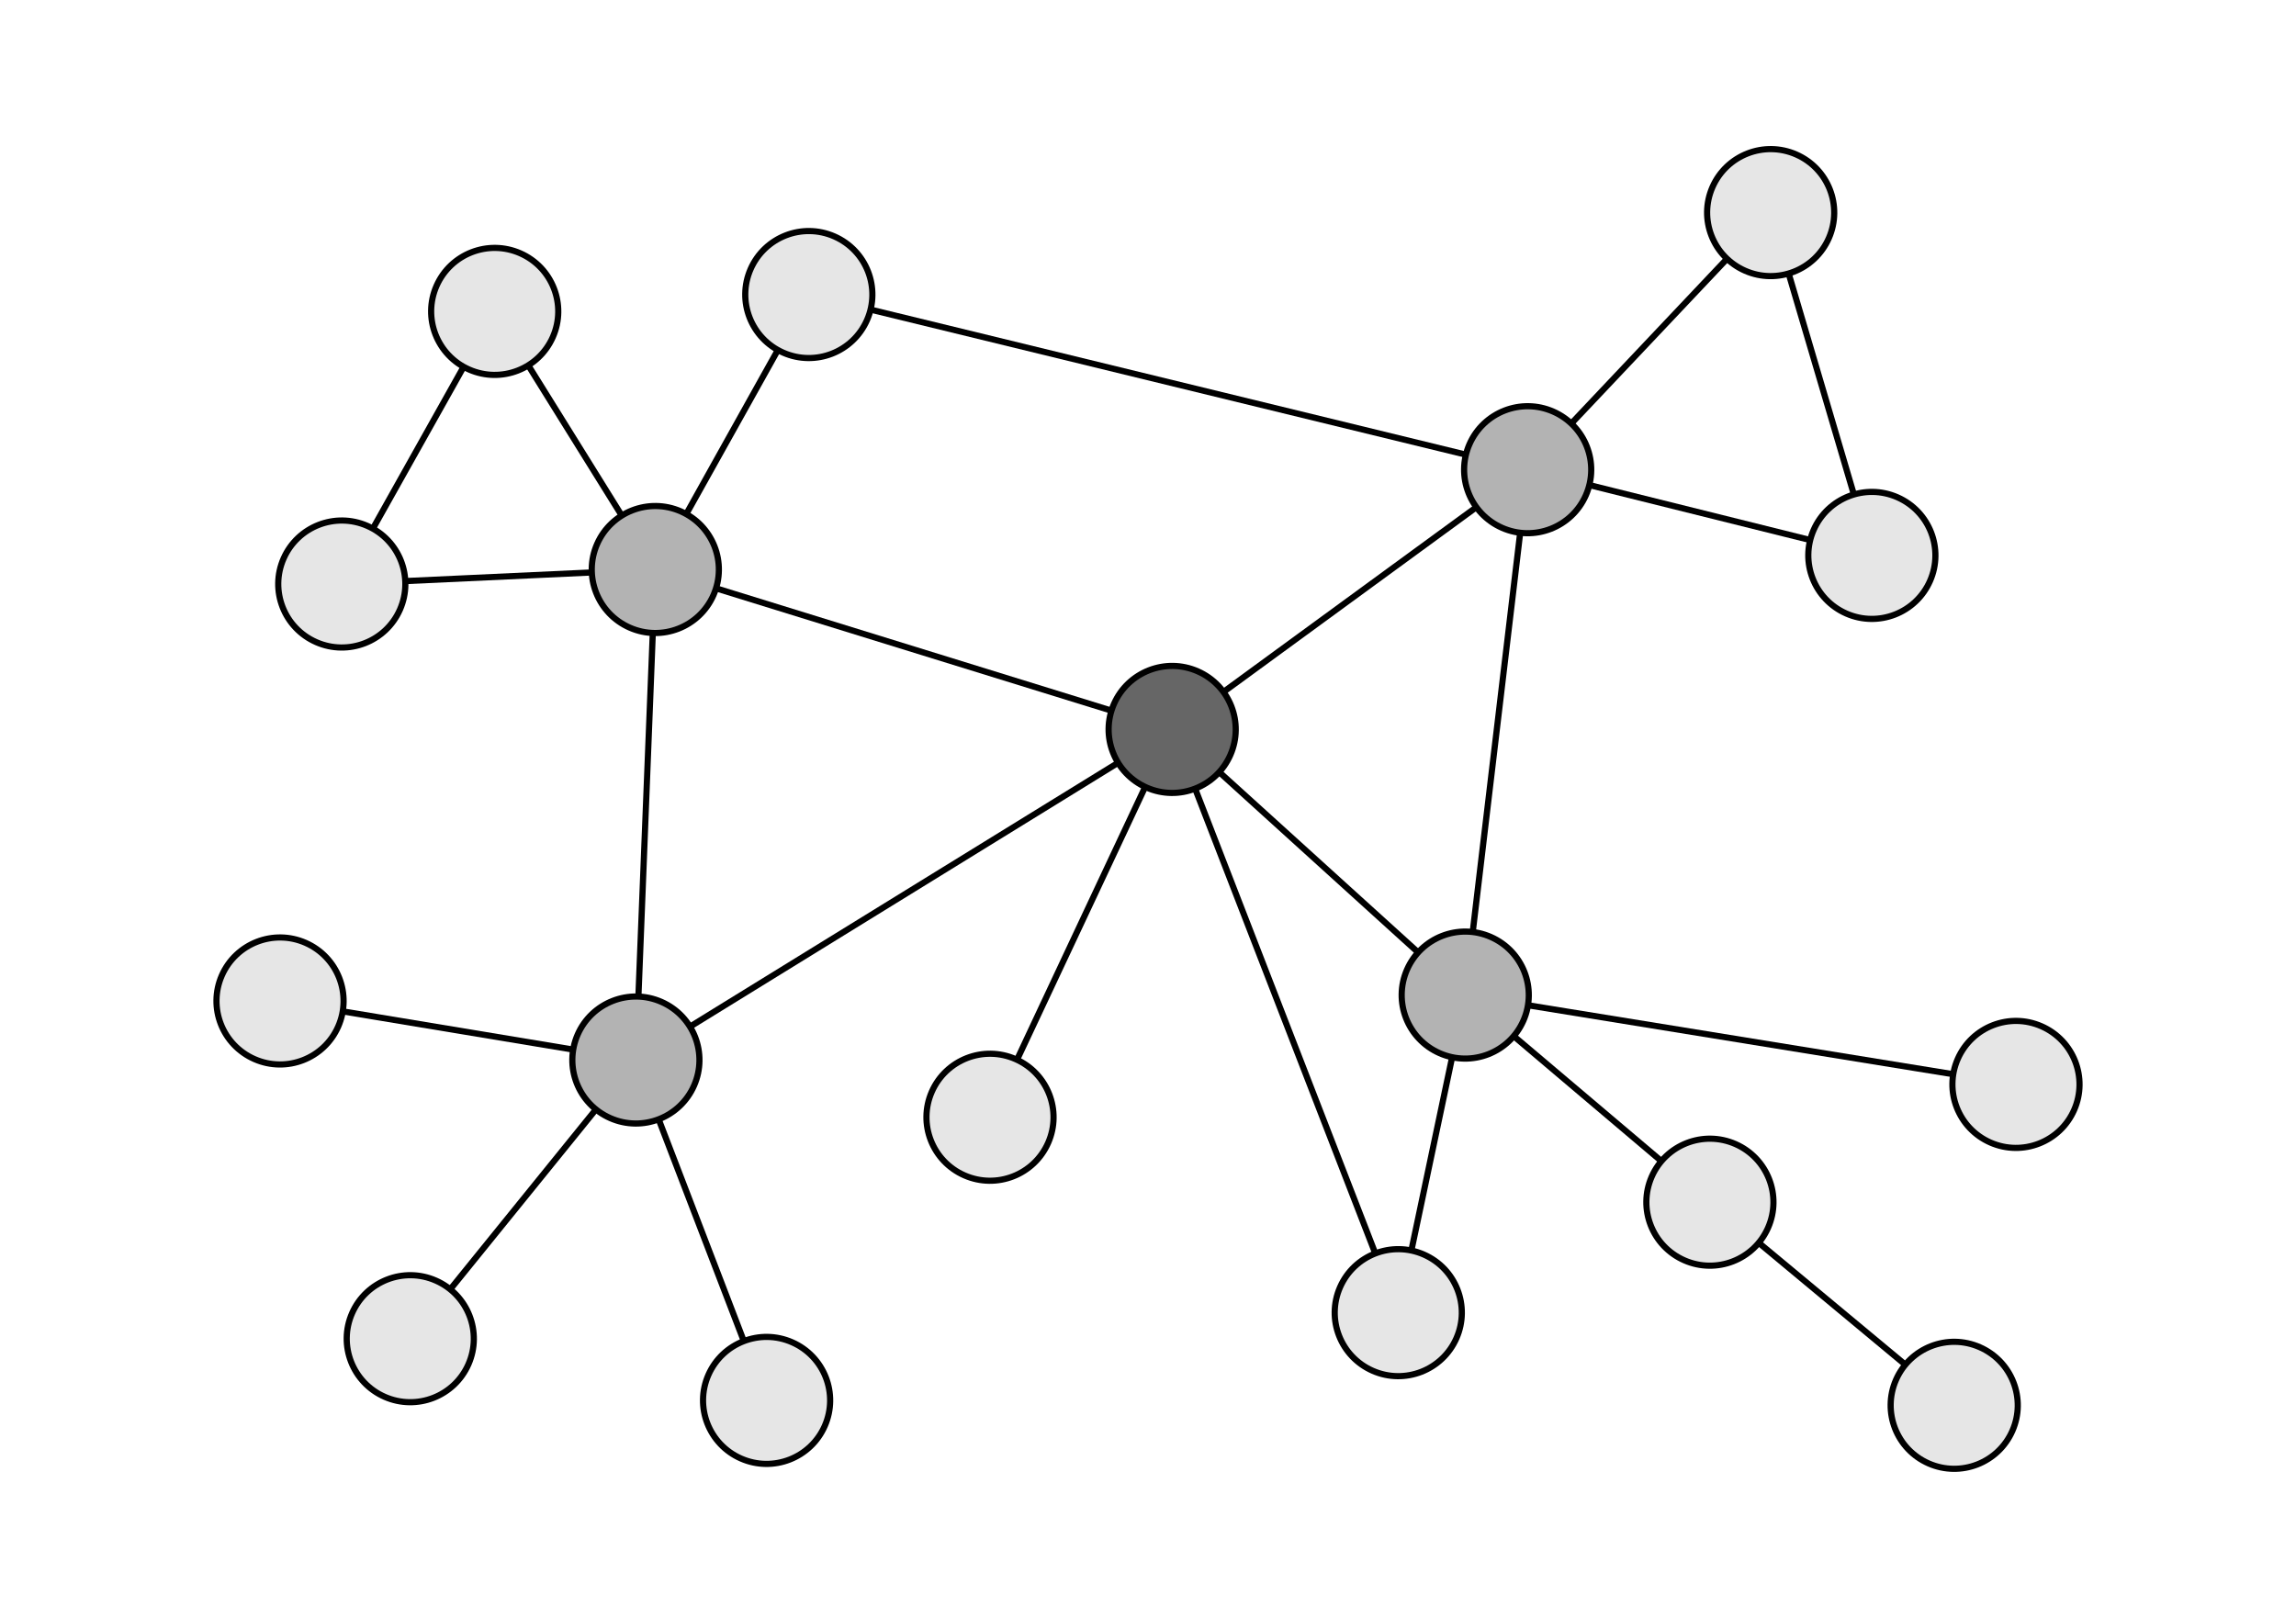
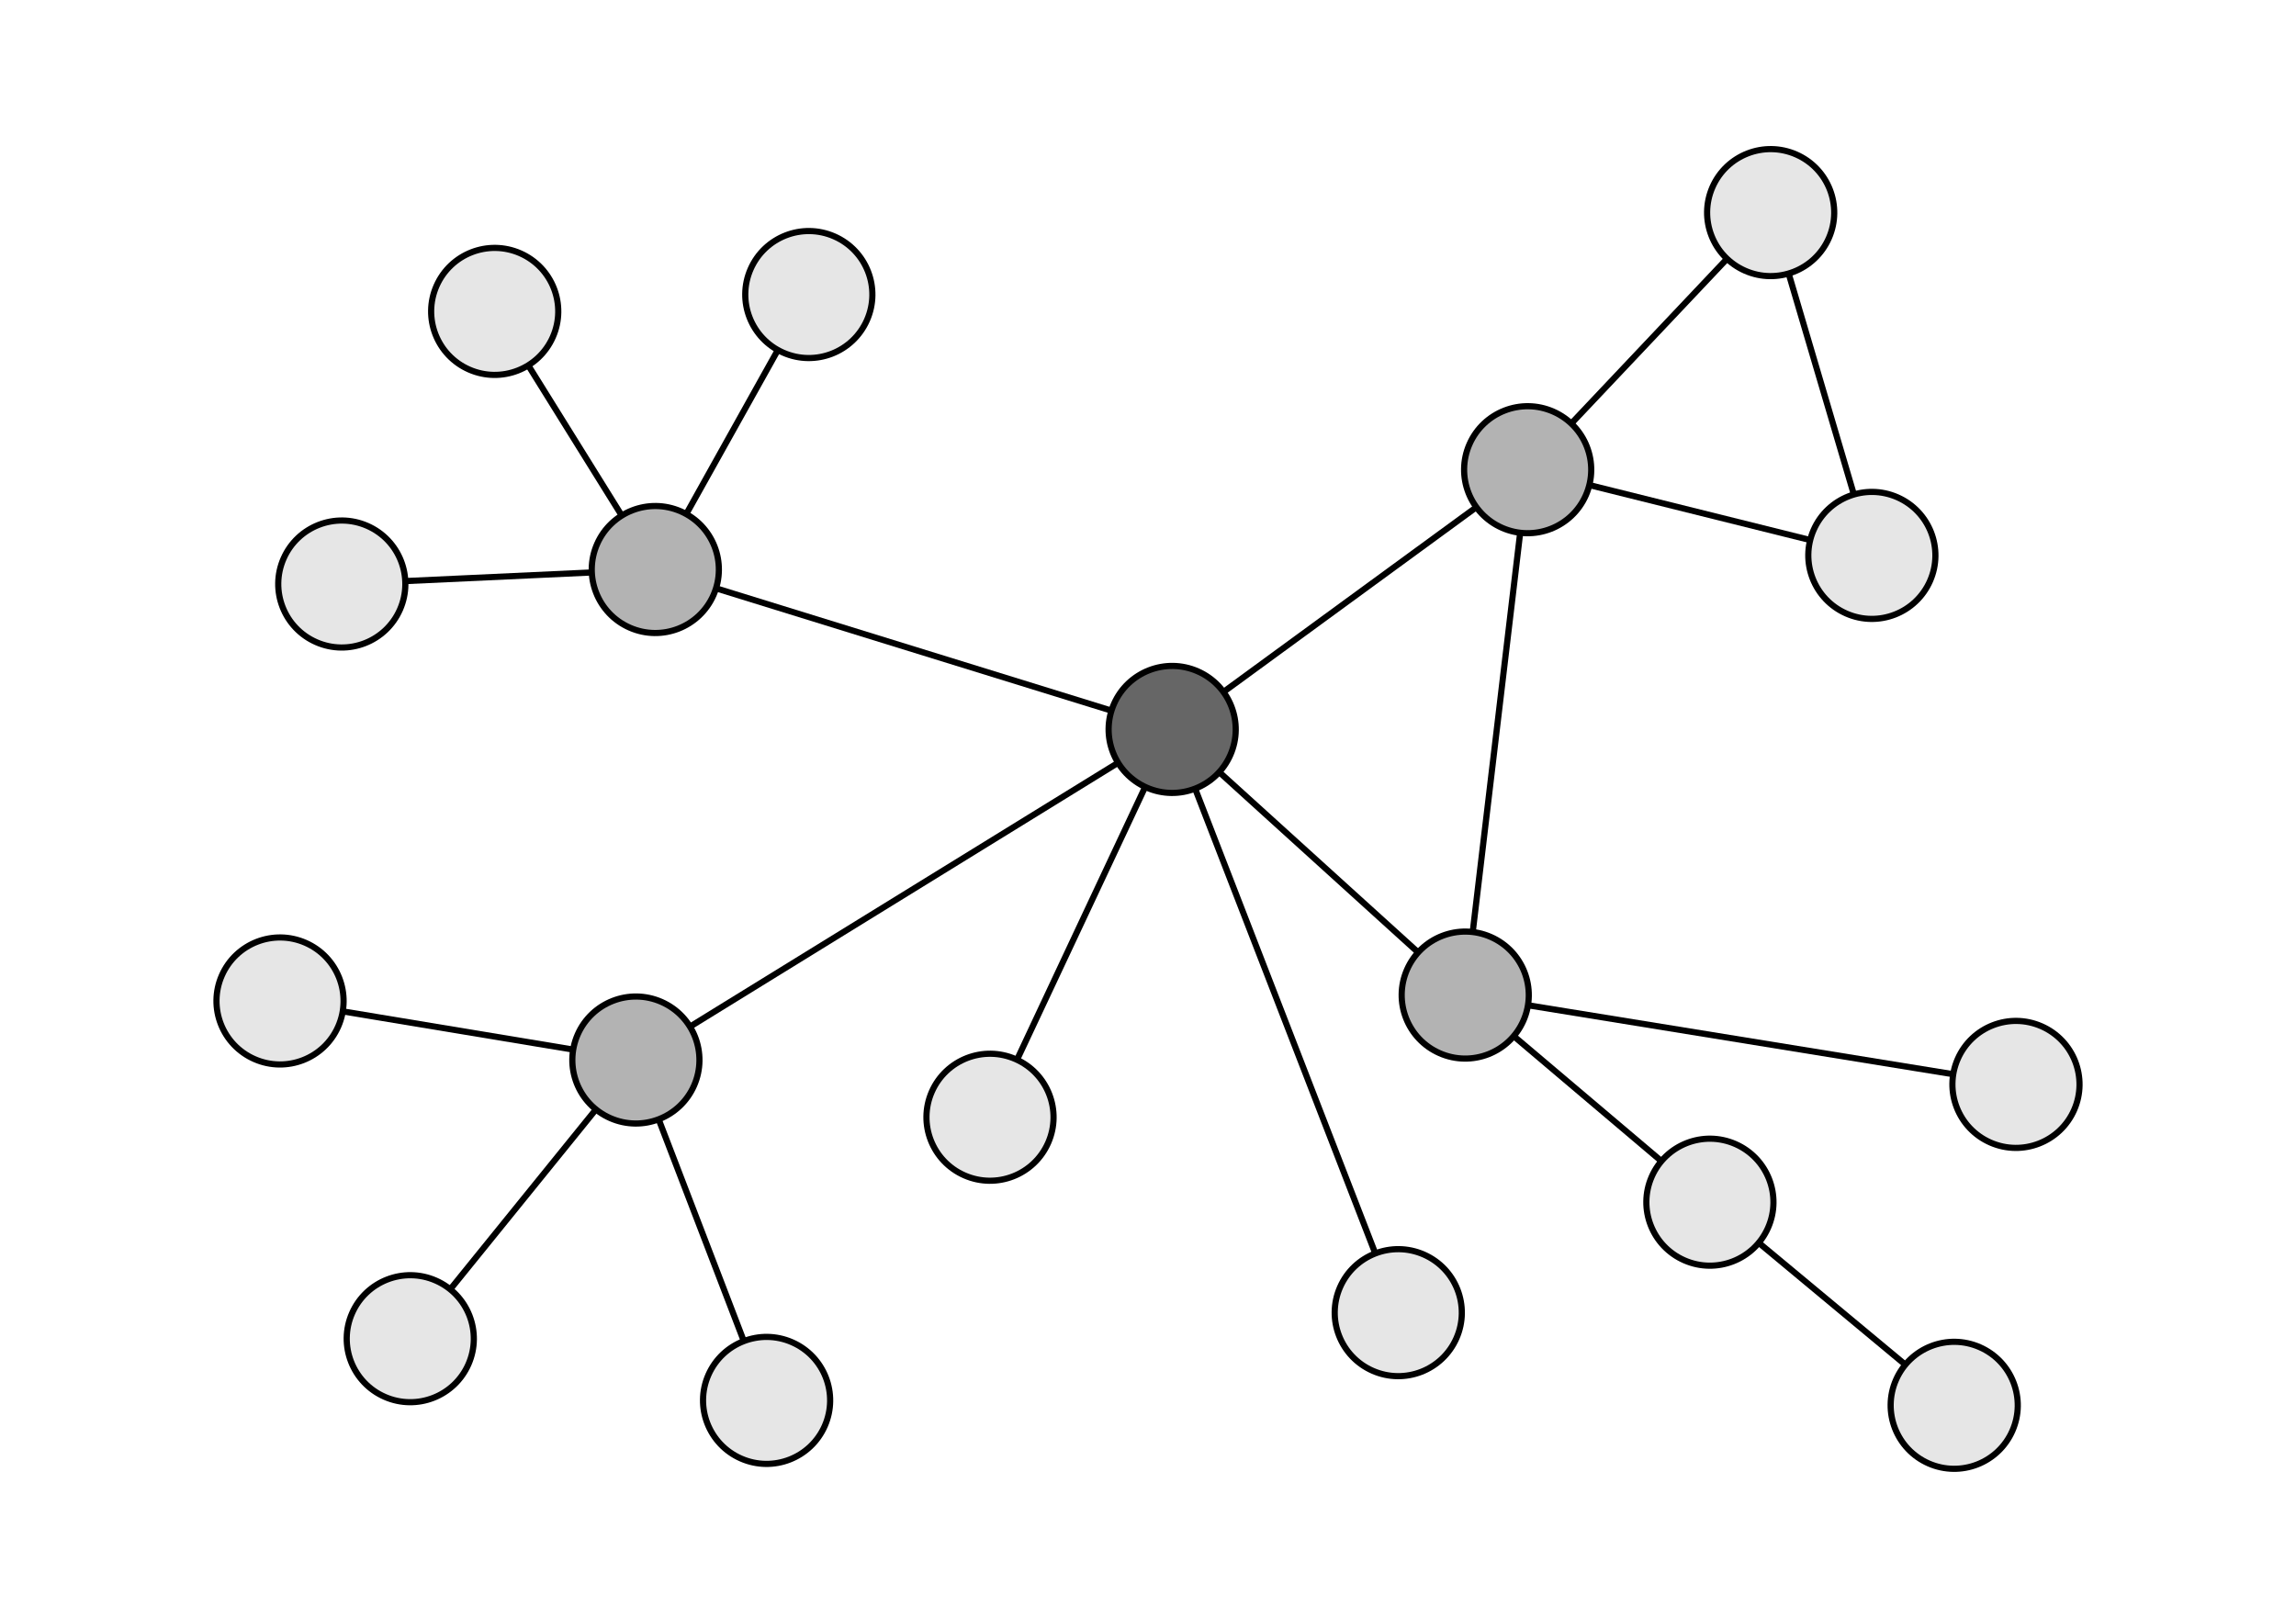
<svg xmlns="http://www.w3.org/2000/svg" width="372.047" height="262.205" id="svg2" version="1.1">
  <defs id="defs4" />
  <g id="layer1" transform="translate(0,-790.1574)">
    <path transform="matrix(0.6655378,0.2918743,-0.2920853,0.6650572,154.8561,826.1)" style="fill:#666666;fill-opacity:1;stroke:#000000;stroke-width:1.376" id="path2985-6" d="m 103.892,84.329 c 0,7.824 -6.343,14.167 -14.167,14.167 -7.824,0 -14.167,-6.343 -14.167,-14.167 0,-7.824 6.343,-14.167 14.167,-14.167 7.824,0 14.167,6.343 14.167,14.167 z" />
    <path style="fill:#e6e6e6;fill-opacity:1;stroke:#000000;stroke-width:1.376" id="path2985" d="m 103.892,84.329 c 0,7.824 -6.343,14.167 -14.167,14.167 -7.824,0 -14.167,-6.343 -14.167,-14.167 0,-7.824 6.343,-14.167 14.167,-14.167 7.824,0 14.167,6.343 14.167,14.167 z" transform="matrix(0.6655378,0.2918743,-0.2920853,0.6650572,31.39767,924.8402)" />
    <path transform="matrix(0.6655378,0.2918743,-0.2920853,0.6650572,125.3374,888.9493)" style="fill:#e6e6e6;fill-opacity:1;stroke:#000000;stroke-width:1.376" id="path2985-4" d="m 103.892,84.329 c 0,7.824 -6.343,14.167 -14.167,14.167 -7.824,0 -14.167,-6.343 -14.167,-14.167 0,-7.824 6.343,-14.167 14.167,-14.167 7.824,0 14.167,6.343 14.167,14.167 z" />
    <path transform="matrix(0.6655378,0.2918743,-0.2920853,0.6650572,10.29247,870.1063)" style="fill:#e6e6e6;fill-opacity:1;stroke:#000000;stroke-width:1.376" id="path2985-3-0" d="m 103.892,84.329 c 0,7.824 -6.343,14.167 -14.167,14.167 -7.824,0 -14.167,-6.343 -14.167,-14.167 0,-7.824 6.343,-14.167 14.167,-14.167 7.824,0 14.167,6.343 14.167,14.167 z" />
    <path transform="matrix(0.6655378,0.2918743,-0.2920853,0.6650572,89.13496,934.8394)" style="fill:#e6e6e6;fill-opacity:1;stroke:#000000;stroke-width:1.376" id="path2985-4-7" d="m 103.892,84.329 c 0,7.824 -6.343,14.167 -14.167,14.167 -7.824,0 -14.167,-6.343 -14.167,-14.167 0,-7.824 6.343,-14.167 14.167,-14.167 7.824,0 14.167,6.343 14.167,14.167 z" />
    <path transform="matrix(0.6655378,0.2918743,-0.2920853,0.6650572,67.95702,879.6754)" style="fill:#b3b3b3;fill-opacity:1;stroke:#000000;stroke-width:1.376" id="path2985-4-1" d="m 103.892,84.329 c 0,7.824 -6.343,14.167 -14.167,14.167 -7.824,0 -14.167,-6.343 -14.167,-14.167 0,-7.824 6.343,-14.167 14.167,-14.167 7.824,0 14.167,6.343 14.167,14.167 z" />
    <path transform="matrix(0.6655378,0.2918743,-0.2920853,0.6650572,191.493,920.6195)" style="fill:#e6e6e6;fill-opacity:1;stroke:#000000;stroke-width:1.376" id="path2985-4-9" d="m 103.892,84.329 c 0,7.824 -6.343,14.167 -14.167,14.167 -7.824,0 -14.167,-6.343 -14.167,-14.167 0,-7.824 6.343,-14.167 14.167,-14.167 7.824,0 14.167,6.343 14.167,14.167 z" />
    <path transform="matrix(0.6655378,0.2918743,-0.2920853,0.6650572,291.5863,883.6279)" style="fill:#e6e6e6;fill-opacity:1;stroke:#000000;stroke-width:1.376" id="path2985-4-6" d="m 103.892,84.329 c 0,7.824 -6.343,14.167 -14.167,14.167 -7.824,0 -14.167,-6.343 -14.167,-14.167 0,-7.824 6.343,-14.167 14.167,-14.167 7.824,0 14.167,6.343 14.167,14.167 z" />
    <path transform="matrix(0.6655378,0.2918743,-0.2920853,0.6650572,241.9909,902.7158)" style="fill:#e6e6e6;fill-opacity:1;stroke:#000000;stroke-width:1.376" id="path2985-4-69" d="m 103.892,84.329 c 0,7.824 -6.343,14.167 -14.167,14.167 -7.824,0 -14.167,-6.343 -14.167,-14.167 0,-7.824 6.343,-14.167 14.167,-14.167 7.824,0 14.167,6.343 14.167,14.167 z" />
    <path transform="matrix(0.6655378,0.2918743,-0.2920853,0.6650572,281.5785,935.6347)" style="fill:#e6e6e6;fill-opacity:1;stroke:#000000;stroke-width:1.376" id="path2985-4-0" d="m 103.892,84.329 c 0,7.824 -6.343,14.167 -14.167,14.167 -7.824,0 -14.167,-6.343 -14.167,-14.167 0,-7.824 6.343,-14.167 14.167,-14.167 7.824,0 14.167,6.343 14.167,14.167 z" />
    <path transform="matrix(0.6655378,0.2918743,-0.2920853,0.6650572,202.3445,869.1517)" style="fill:#b3b3b3;fill-opacity:1;stroke:#000000;stroke-width:1.376" id="path2985-4-78" d="m 103.892,84.329 c 0,7.824 -6.343,14.167 -14.167,14.167 -7.824,0 -14.167,-6.343 -14.167,-14.167 0,-7.824 6.343,-14.167 14.167,-14.167 7.824,0 14.167,6.343 14.167,14.167 z" />
    <path transform="matrix(0.6655378,0.2918743,-0.2920853,0.6650572,71.10319,800.1834)" style="fill:#b3b3b3;fill-opacity:1;stroke:#000000;stroke-width:1.376" id="path2985-3" d="m 103.892,84.329 c 0,7.824 -6.343,14.167 -14.167,14.167 -7.824,0 -14.167,-6.343 -14.167,-14.167 0,-7.824 6.343,-14.167 14.167,-14.167 7.824,0 14.167,6.343 14.167,14.167 z" />
    <path transform="matrix(0.6655378,0.2918743,-0.2920853,0.6650572,95.97813,755.6209)" style="fill:#e6e6e6;fill-opacity:1;stroke:#000000;stroke-width:1.376" id="path2985-2" d="m 103.892,84.329 c 0,7.824 -6.343,14.167 -14.167,14.167 -7.824,0 -14.167,-6.343 -14.167,-14.167 0,-7.824 6.343,-14.167 14.167,-14.167 7.824,0 14.167,6.343 14.167,14.167 z" />
    <path transform="matrix(0.6655378,0.2918743,-0.2920853,0.6650572,45.07777,758.3533)" style="fill:#e6e6e6;fill-opacity:1;stroke:#000000;stroke-width:1.376" id="path2985-8" d="m 103.892,84.329 c 0,7.824 -6.343,14.167 -14.167,14.167 -7.824,0 -14.167,-6.343 -14.167,-14.167 0,-7.824 6.343,-14.167 14.167,-14.167 7.824,0 14.167,6.343 14.167,14.167 z" />
    <path transform="matrix(0.6655378,0.2918743,-0.2920853,0.6650572,20.30057,802.5333)" style="fill:#e6e6e6;fill-opacity:1;stroke:#000000;stroke-width:1.376" id="path2985-4-8" d="m 103.892,84.329 c 0,7.824 -6.343,14.167 -14.167,14.167 -7.824,0 -14.167,-6.343 -14.167,-14.167 0,-7.824 6.343,-14.167 14.167,-14.167 7.824,0 14.167,6.343 14.167,14.167 z" />
    <path transform="matrix(0.6655378,0.2918743,-0.2920853,0.6650572,212.4617,784.0083)" style="fill:#b3b3b3;fill-opacity:1;stroke:#000000;stroke-width:1.376" id="path2985-4-61" d="m 103.892,84.329 c 0,7.824 -6.343,14.167 -14.167,14.167 -7.824,0 -14.167,-6.343 -14.167,-14.167 0,-7.824 6.343,-14.167 14.167,-14.167 7.824,0 14.167,6.343 14.167,14.167 z" />
    <path transform="matrix(0.6655378,0.2918743,-0.2920853,0.6650572,268.234,797.896)" style="fill:#e6e6e6;fill-opacity:1;stroke:#000000;stroke-width:1.376" id="path2985-4-77" d="m 103.892,84.329 c 0,7.824 -6.343,14.167 -14.167,14.167 -7.824,0 -14.167,-6.343 -14.167,-14.167 0,-7.824 6.343,-14.167 14.167,-14.167 7.824,0 14.167,6.343 14.167,14.167 z" />
    <path transform="matrix(0.6655378,0.2918743,-0.2920853,0.6650572,251.8374,742.3412)" style="fill:#e6e6e6;fill-opacity:1;stroke:#000000;stroke-width:1.376" id="path2985-4-63" d="m 103.892,84.329 c 0,7.824 -6.343,14.167 -14.167,14.167 -7.824,0 -14.167,-6.343 -14.167,-14.167 0,-7.824 6.343,-14.167 14.167,-14.167 7.824,0 14.167,6.343 14.167,14.167 z" />
    <path style="fill:none;stroke:#000000;stroke-width:1px;stroke-linecap:butt;stroke-linejoin:miter;stroke-opacity:1" d="m 111.805,166.387 69.371,-42.769" id="path4213" transform="translate(0,790.1574)" />
    <path style="fill:none;stroke:#000000;stroke-width:1px;stroke-linecap:butt;stroke-linejoin:miter;stroke-opacity:1" d="M 180.103,115.17 116.024,95.342" id="path4215" transform="translate(0,790.1574)" />
    <path style="fill:none;stroke:#000000;stroke-width:1px;stroke-linecap:butt;stroke-linejoin:miter;stroke-opacity:1" d="m 198.254,112.14 40.979,-29.943" id="path4217" transform="translate(0,790.1574)" />
    <path style="fill:none;stroke:#000000;stroke-width:1px;stroke-linecap:butt;stroke-linejoin:miter;stroke-opacity:1" d="m 197.569,125.13 32.232,29.221" id="path4219" transform="translate(0,790.1574)" />
-     <path style="fill:none;stroke:#000000;stroke-width:1px;stroke-linecap:butt;stroke-linejoin:miter;stroke-opacity:1" d="m 246.332,86.343 -7.688,64.703" id="path4221" transform="translate(0,790.1574)" />
    <path style="fill:none;stroke:#000000;stroke-width:1px;stroke-linecap:butt;stroke-linejoin:miter;stroke-opacity:1" d="M 254.617,68.64 279.85,41.939" id="path4223" transform="translate(0,790.1574)" />
    <path style="fill:none;stroke:#000000;stroke-width:1px;stroke-linecap:butt;stroke-linejoin:miter;stroke-opacity:1" d="m 257.539,78.611 35.786,8.911" id="path4225" transform="translate(0,790.1574)" />
    <path style="fill:none;stroke:#000000;stroke-width:1px;stroke-linecap:butt;stroke-linejoin:miter;stroke-opacity:1" d="M 300.405,80.141 289.834,44.325" id="path4227" transform="translate(0,790.1574)" />
    <path style="fill:none;stroke:#000000;stroke-width:1px;stroke-linecap:butt;stroke-linejoin:miter;stroke-opacity:1" d="m 245.287,167.919 23.929,20.258" id="path4229" transform="translate(0,790.1574)" />
-     <path style="fill:none;stroke:#000000;stroke-width:1px;stroke-linecap:butt;stroke-linejoin:miter;stroke-opacity:1" d="m 235.306,171.337 -6.605,31.327" id="path4231" transform="translate(0,790.1574)" />
    <path style="fill:none;stroke:#000000;stroke-width:1px;stroke-linecap:butt;stroke-linejoin:miter;stroke-opacity:1" d="m 247.595,162.915 68.909,11.178" id="path4233" transform="translate(0,790.1574)" />
    <path style="fill:none;stroke:#000000;stroke-width:1px;stroke-linecap:butt;stroke-linejoin:miter;stroke-opacity:1" d="M 308.746,221.166 284.992,201.413" id="path4237" transform="translate(0,790.1574)" />
-     <path style="fill:none;stroke:#000000;stroke-width:1px;stroke-linecap:butt;stroke-linejoin:miter;stroke-opacity:1" d="m 141.068,50.174 96.473,23.511" id="path4241" transform="translate(0,790.1574)" />
    <path style="fill:none;stroke:#000000;stroke-width:1px;stroke-linecap:butt;stroke-linejoin:miter;stroke-opacity:1" d="m 185.566,127.529 -20.769,44.22" id="path4243" transform="translate(0,790.1574)" />
    <path style="fill:none;stroke:#000000;stroke-width:1px;stroke-linecap:butt;stroke-linejoin:miter;stroke-opacity:1" d="m 55.537,163.907 37.344,6.197" id="path4245" transform="translate(0,790.1574)" />
    <path style="fill:none;stroke:#000000;stroke-width:1px;stroke-linecap:butt;stroke-linejoin:miter;stroke-opacity:1" d="M 96.564,179.792 72.959,208.953" id="path4247" transform="translate(0,790.1574)" />
    <path style="fill:none;stroke:#000000;stroke-width:1px;stroke-linecap:butt;stroke-linejoin:miter;stroke-opacity:1" d="m 106.729,181.397 13.802,35.951" id="path4249" transform="translate(0,790.1574)" />
    <path style="fill:none;stroke:#000000;stroke-width:1px;stroke-linecap:butt;stroke-linejoin:miter;stroke-opacity:1" d="M 100.75,83.559 85.599,59.207" id="path4253" transform="translate(0,790.1574)" />
    <path style="fill:none;stroke:#000000;stroke-width:1px;stroke-linecap:butt;stroke-linejoin:miter;stroke-opacity:1" d="M 65.673,94.172 95.899,92.774" id="path4255" transform="translate(0,790.1574)" />
    <path style="fill:none;stroke:#000000;stroke-width:1px;stroke-linecap:butt;stroke-linejoin:miter;stroke-opacity:1" d="M 126.046,56.722 111.204,83.311" id="path4257" transform="translate(0,790.1574)" />
-     <path style="fill:none;stroke:#000000;stroke-width:1px;stroke-linecap:butt;stroke-linejoin:miter;stroke-opacity:1" d="M 75.128,59.444 60.419,85.671" id="path4259" transform="translate(0,790.1574)" />
-     <path style="fill:none;stroke:#000000;stroke-width:1px;stroke-linecap:butt;stroke-linejoin:miter;stroke-opacity:1" d="m 105.78,102.582 -2.332,58.924" id="path4261" transform="translate(0,790.1574)" />
    <path style="fill:none;stroke:#000000;stroke-width:1px;stroke-linecap:butt;stroke-linejoin:miter;stroke-opacity:1" d="m 193.659,127.809 29.199,75.33" id="path4263" transform="translate(0,790.1574)" />
+     <path style="fill:none;stroke:#000000;stroke-width:1px;stroke-linecap:butt;stroke-linejoin:miter;stroke-opacity:1" d="m 238.643,151.046 7.688,-64.703" id="path4045" transform="translate(0,790.1574)" />
  </g>
</svg>
